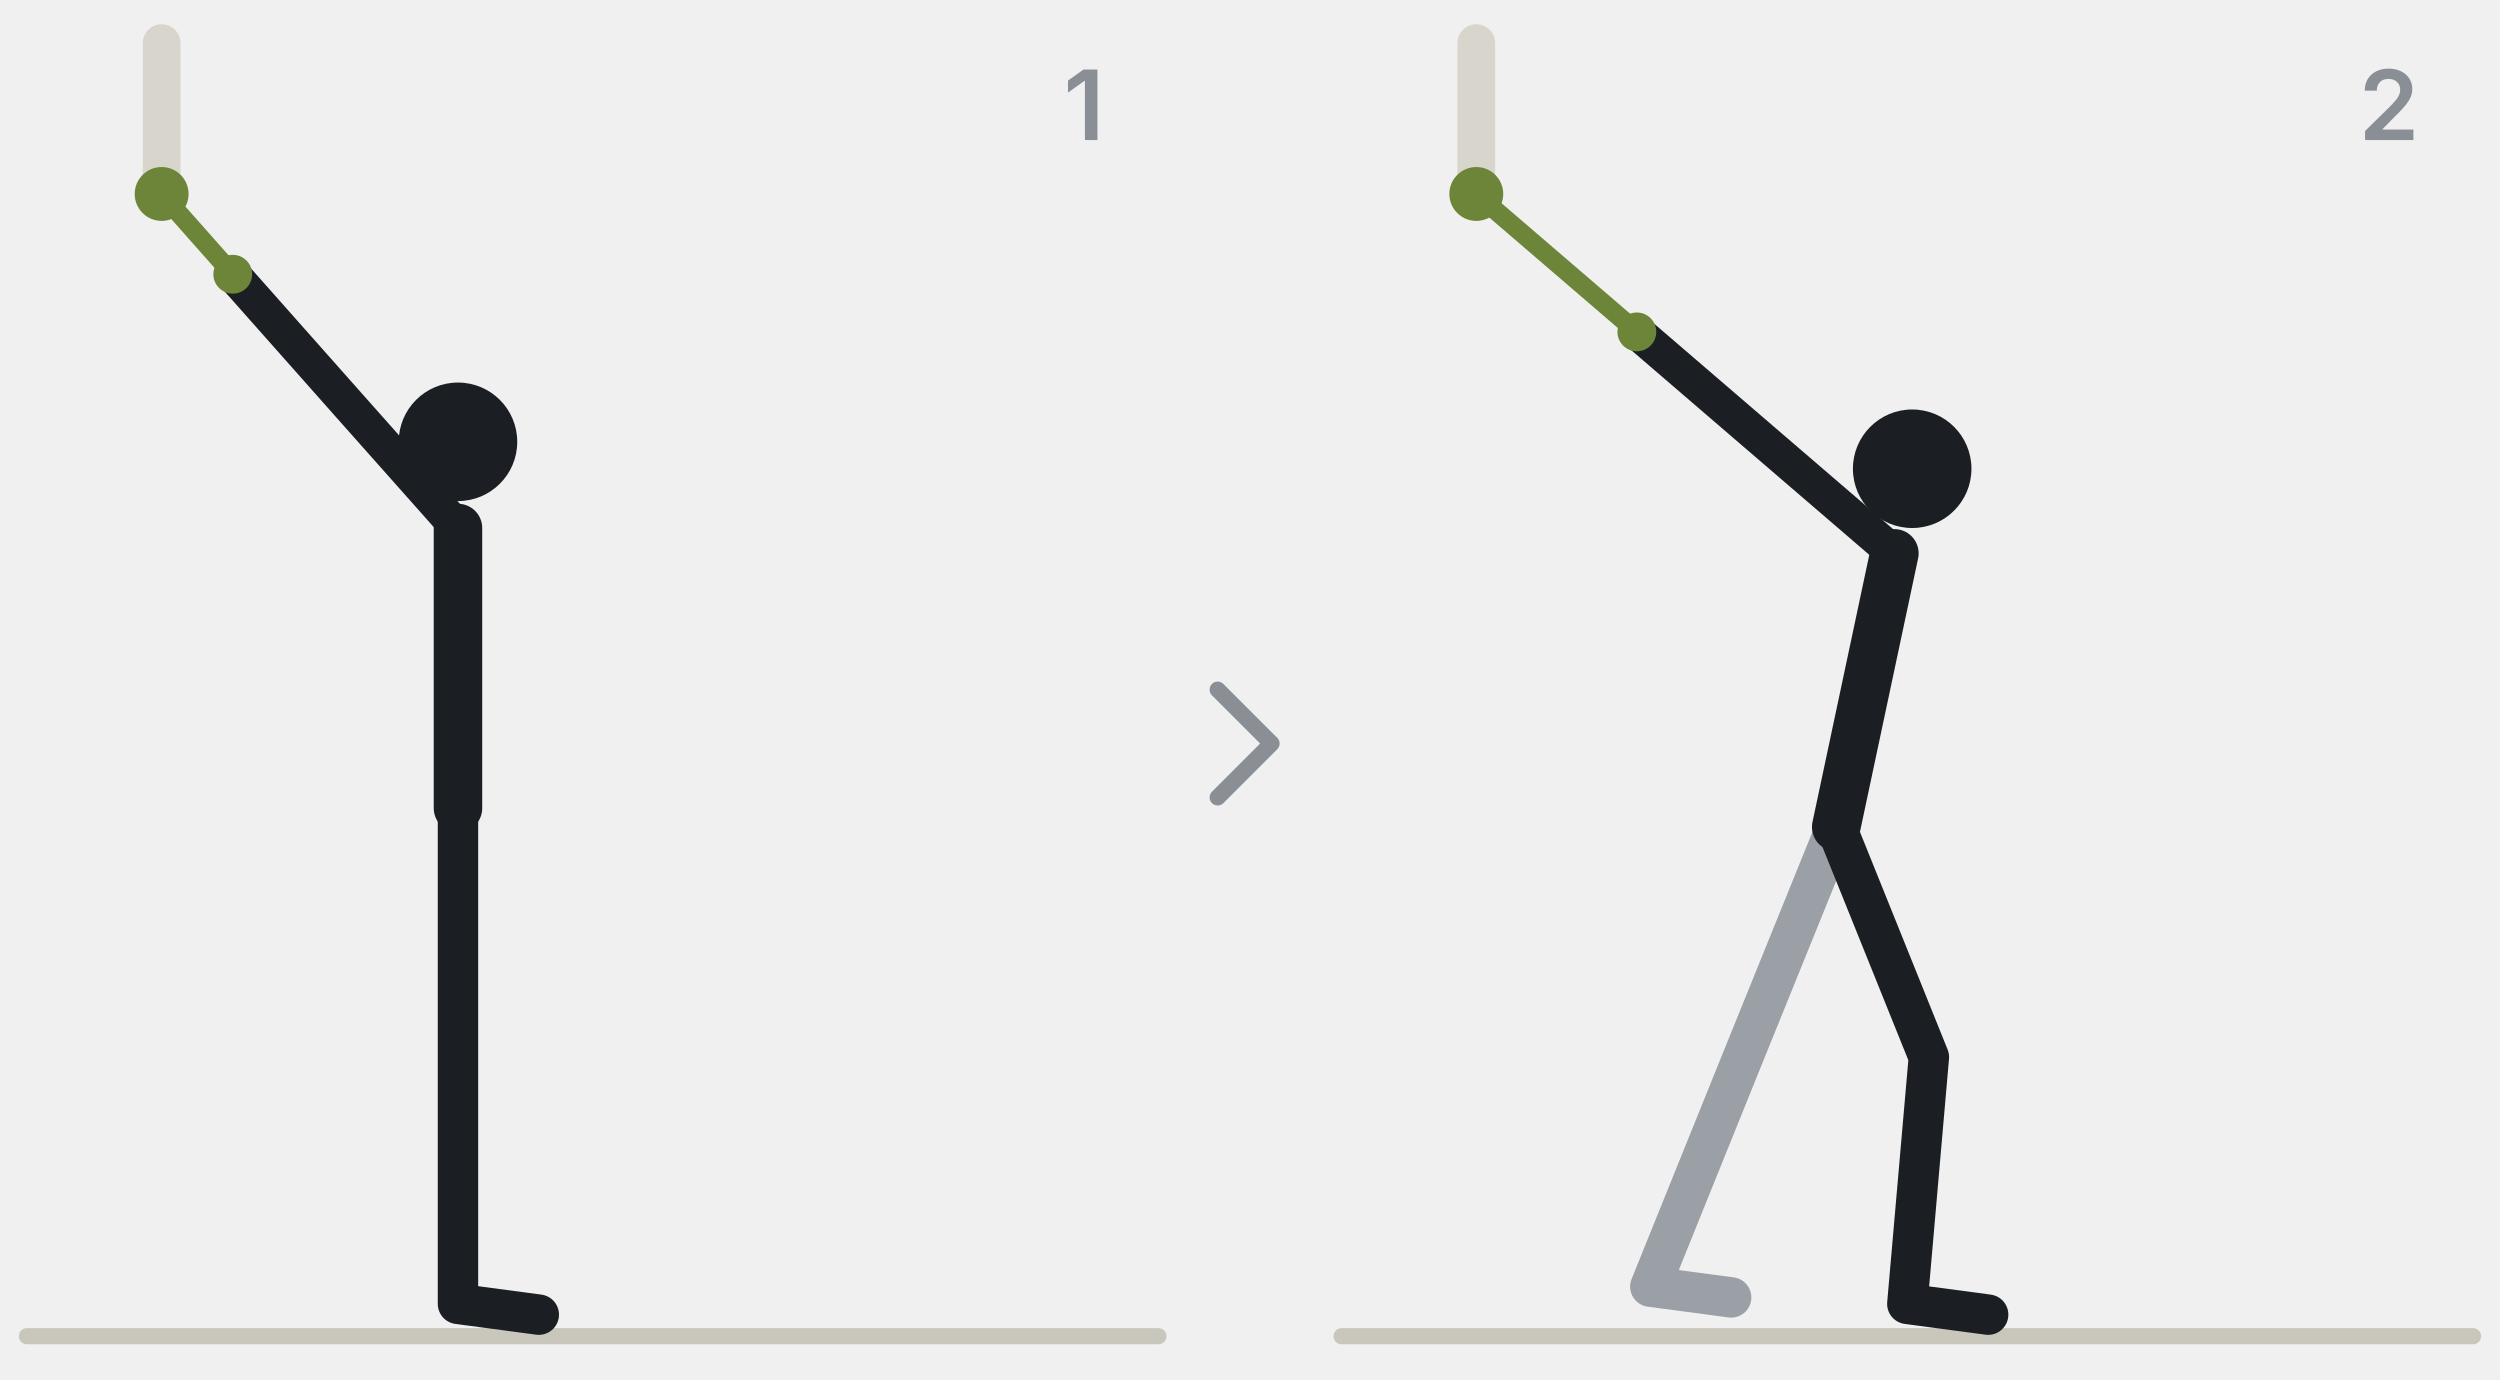
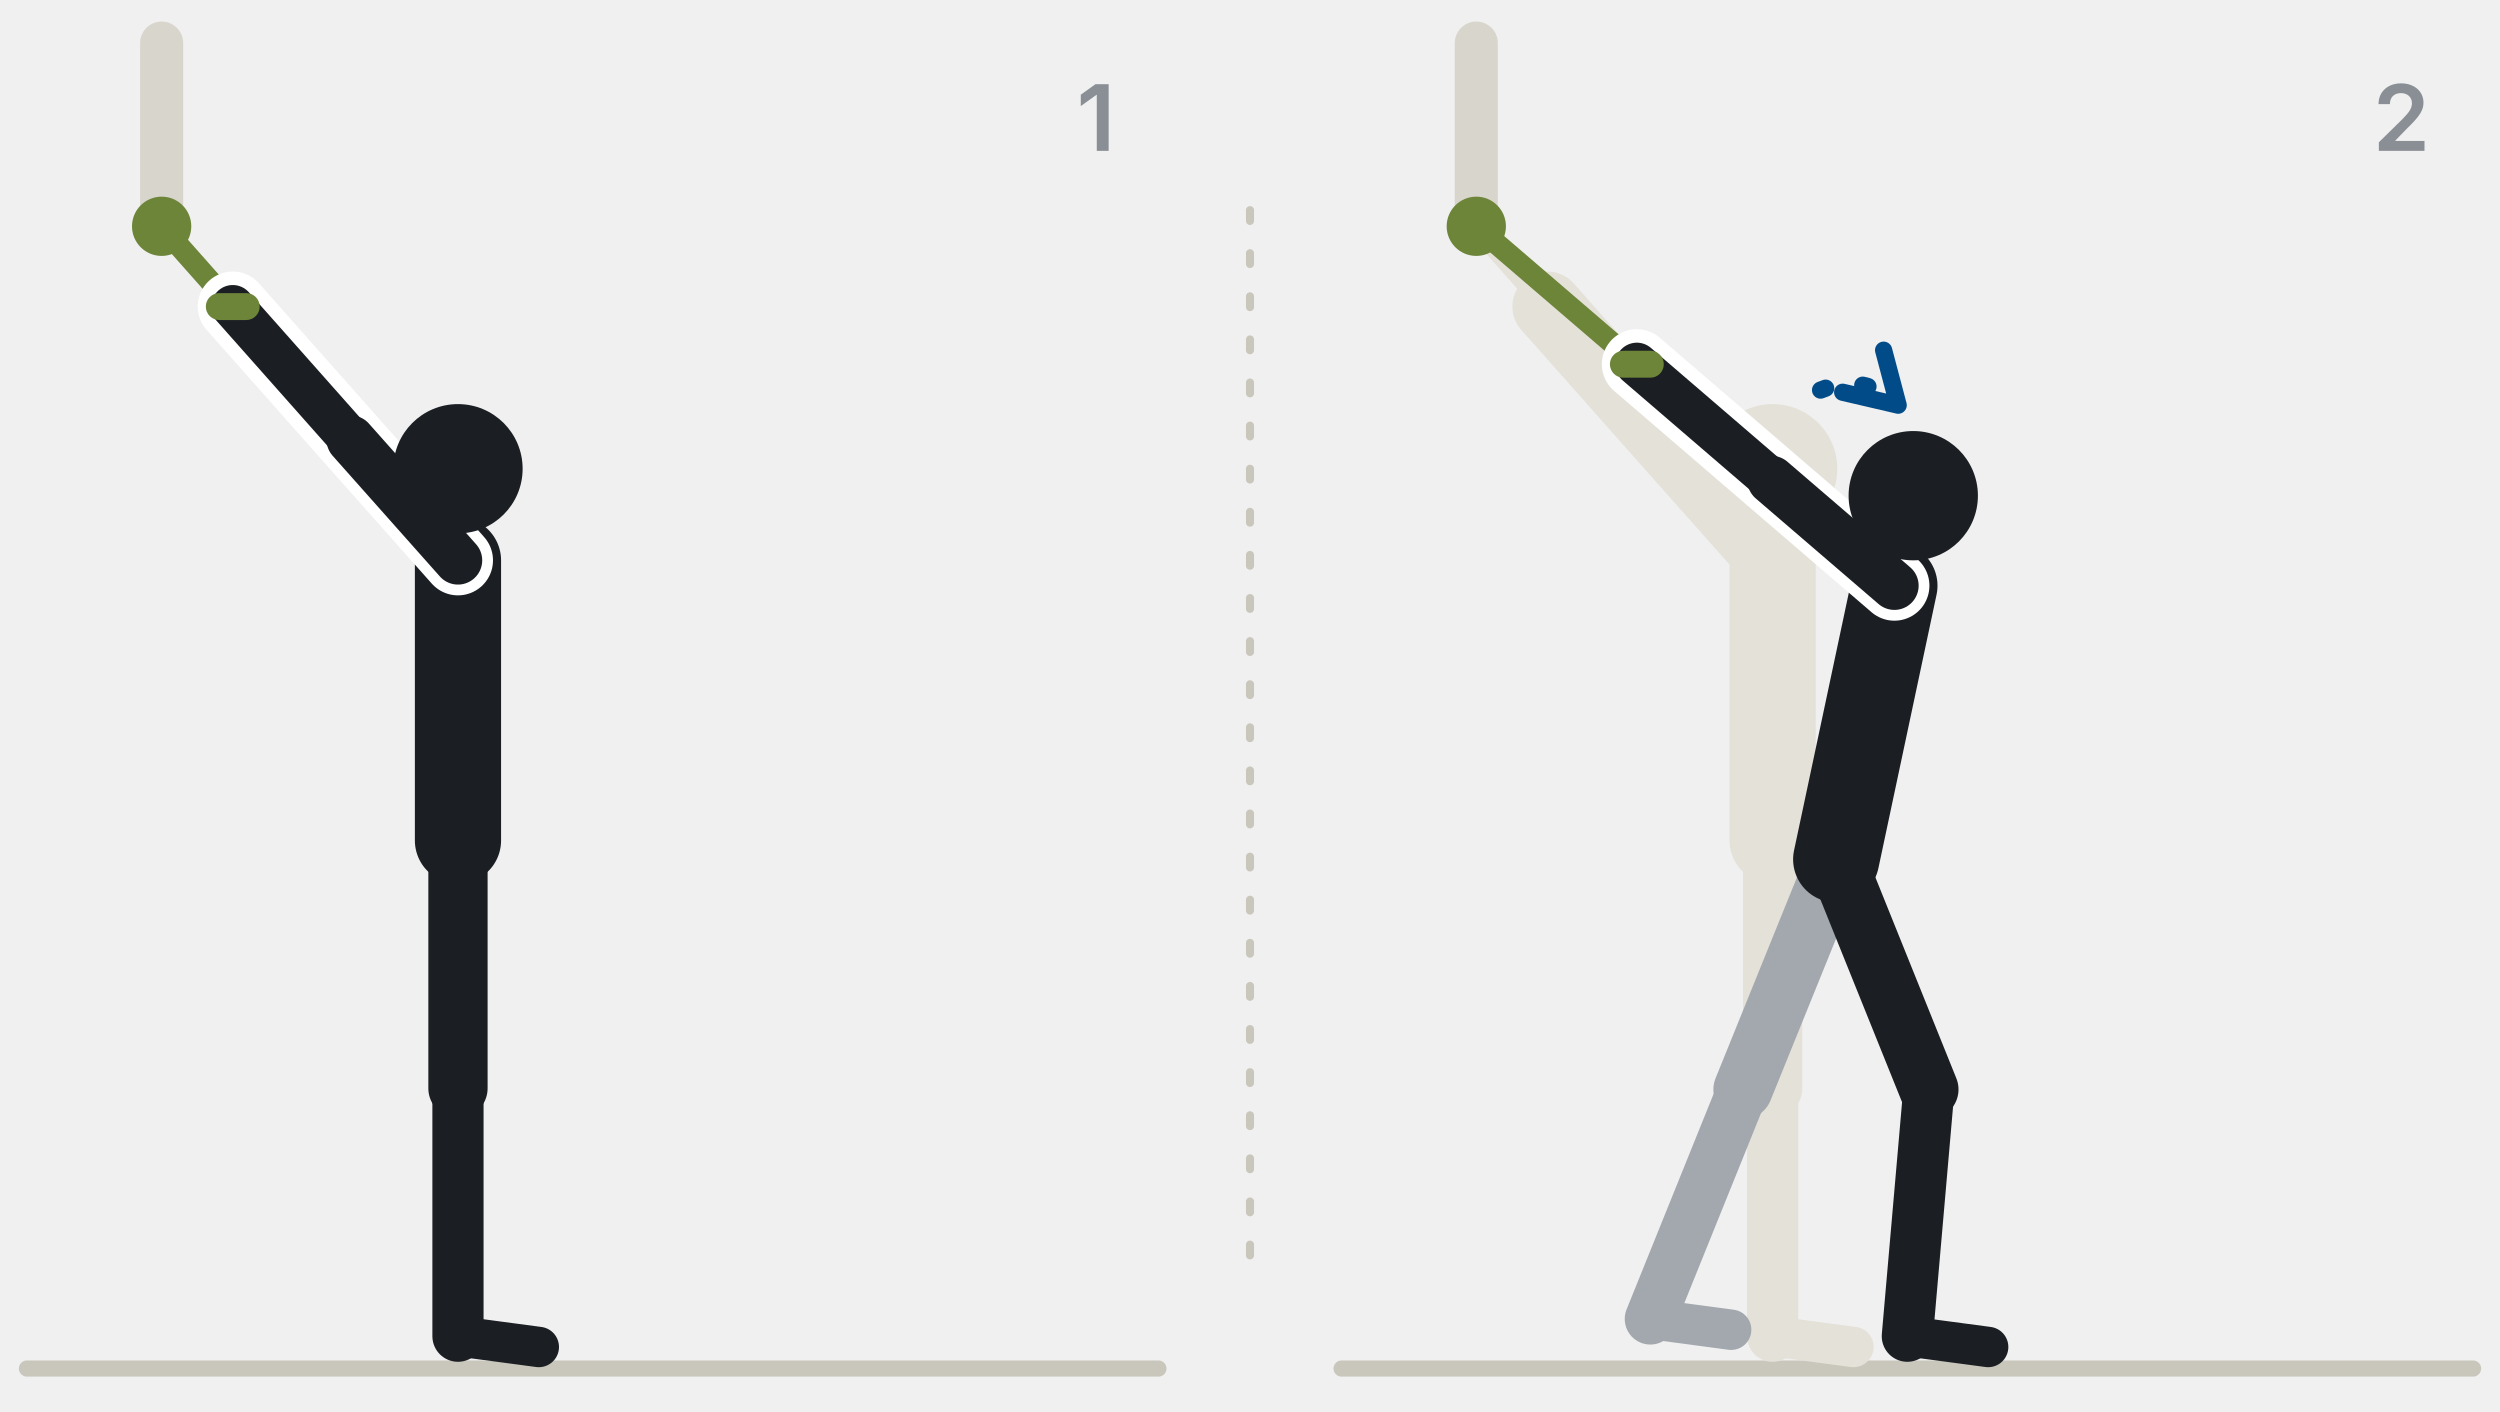
- <svg xmlns="http://www.w3.org/2000/svg" viewBox="-30 -248 464 256" role="img">
+ <svg xmlns="http://www.w3.org/2000/svg" viewBox="-30 -254 464 262" role="img">
  <g transform="translate(0,0)">
-     <line x1="0" y1="-212" x2="0" y2="-240" stroke="#D8D5CC" stroke-width="7" stroke-linecap="round" />
+     <line x1="0" y1="-212" x2="0" y2="-246" stroke="#D8D5CC" stroke-width="8" stroke-linecap="round" />
    <line x1="-25" y1="0" x2="185" y2="0" stroke="#C9C6BC" stroke-width="3" stroke-linecap="round" />
-     <polyline points="0,-212 13.2,-197.1" fill="none" stroke="#6C8538" stroke-width="3.5" stroke-linecap="round" stroke-linejoin="round" />
-     <circle cx="0" cy="-212" r="5" fill="#6C8538" />
-     <polyline points="55,-98 55,-52 55,-6 70,-4" fill="none" stroke="#1B1F23" stroke-width="7.5" stroke-linecap="round" stroke-linejoin="round" />
-     <polyline points="55,-98 55,-150" fill="none" stroke="#1B1F23" stroke-width="9" stroke-linecap="round" stroke-linejoin="round" />
-     <polyline points="55,-150 35.1,-172.4 13.2,-197.1" fill="none" stroke="#1B1F23" stroke-width="6.5" stroke-linecap="round" stroke-linejoin="round" />
-     <circle cx="13.2" cy="-197.1" r="3.6" fill="#6C8538" />
-     <circle cx="55" cy="-166" r="11" fill="#1B1F23" />
-     <text x="175" y="-222" text-anchor="end" font-family="-apple-system,system-ui,sans-serif" font-size="18" font-weight="600" fill="#8A8F96">1</text>
+     <polyline points="0,-212 13.2,-197.1" fill="none" stroke="#6C8538" stroke-width="4" stroke-linecap="round" stroke-linejoin="round" />
+     <circle cx="0" cy="-212" r="5.5" fill="#6C8538" />
+     <polyline points="55,-98 55,-52" fill="none" stroke="#1B1F23" stroke-width="11" stroke-linecap="round" stroke-linejoin="round" />
+     <polyline points="55,-52 55,-6" fill="none" stroke="#1B1F23" stroke-width="9.5" stroke-linecap="round" stroke-linejoin="round" />
+     <polyline points="55,-6 70,-4" fill="none" stroke="#1B1F23" stroke-width="7.5" stroke-linecap="round" stroke-linejoin="round" />
+     <polyline points="55,-98 55,-150" fill="none" stroke="#1B1F23" stroke-width="16" stroke-linecap="round" stroke-linejoin="round" />
+     <polyline points="55,-150 35.1,-172.4 13.2,-197.1" fill="none" stroke="#FFFFFF" stroke-width="13" stroke-linecap="round" stroke-linejoin="round" />
+     <polyline points="55,-150 35.1,-172.4" fill="none" stroke="#1B1F23" stroke-width="9" stroke-linecap="round" stroke-linejoin="round" />
+     <polyline points="35.1,-172.4 13.2,-197.1" fill="none" stroke="#1B1F23" stroke-width="8" stroke-linecap="round" stroke-linejoin="round" />
+     <circle cx="55" cy="-167" r="12" fill="#1B1F23" />
+     <rect x="8.2" y="-199.6" width="10" height="5" rx="2.5" fill="#6C8538" />
+     <text x="177" y="-226" text-anchor="end" font-family="-apple-system,system-ui,sans-serif" font-size="17" font-weight="600" fill="#8A8F96">1</text>
  </g>
  <g transform="translate(244,0)">
-     <line x1="0" y1="-212" x2="0" y2="-240" stroke="#D8D5CC" stroke-width="7" stroke-linecap="round" />
+     <line x1="0" y1="-212" x2="0" y2="-246" stroke="#D8D5CC" stroke-width="8" stroke-linecap="round" />
    <line x1="-25" y1="0" x2="185" y2="0" stroke="#C9C6BC" stroke-width="3" stroke-linecap="round" />
-     <polyline points="66.8,-94.5 49.5,-51.8 32.3,-9.2 47.3,-7.2" fill="none" stroke="#9AA0A6" stroke-width="7.5" stroke-linecap="round" stroke-linejoin="round" />
-     <polyline points="0,-212 29.8,-186.4" fill="none" stroke="#6C8538" stroke-width="3.5" stroke-linecap="round" stroke-linejoin="round" />
-     <circle cx="0" cy="-212" r="5" fill="#6C8538" />
-     <polyline points="66.8,-94.5 84,-51.8 80,-6 95,-4" fill="none" stroke="#1B1F23" stroke-width="7.5" stroke-linecap="round" stroke-linejoin="round" />
-     <polyline points="66.8,-94.5 77.6,-145.3" fill="none" stroke="#1B1F23" stroke-width="9" stroke-linecap="round" stroke-linejoin="round" />
-     <polyline points="77.6,-145.3 54.8,-164.9 29.8,-186.4" fill="none" stroke="#1B1F23" stroke-width="6.5" stroke-linecap="round" stroke-linejoin="round" />
-     <circle cx="29.8" cy="-186.4" r="3.6" fill="#6C8538" />
-     <circle cx="80.9" cy="-161" r="11" fill="#1B1F23" />
-     <text x="175" y="-222" text-anchor="end" font-family="-apple-system,system-ui,sans-serif" font-size="18" font-weight="600" fill="#8A8F96">2</text>
+     <polyline points="0,-212 13.2,-197.1" fill="none" stroke="#E4E1D8" stroke-width="4" stroke-linecap="round" stroke-linejoin="round" />
+     <polyline points="55,-98 55,-52" fill="none" stroke="#E4E1D8" stroke-width="11" stroke-linecap="round" stroke-linejoin="round" />
+     <polyline points="55,-52 55,-6" fill="none" stroke="#E4E1D8" stroke-width="9.5" stroke-linecap="round" stroke-linejoin="round" />
+     <polyline points="55,-6 70,-4" fill="none" stroke="#E4E1D8" stroke-width="7.5" stroke-linecap="round" stroke-linejoin="round" />
+     <polyline points="55,-98 55,-150" fill="none" stroke="#E4E1D8" stroke-width="16" stroke-linecap="round" stroke-linejoin="round" />
+     <polyline points="55,-150 35.1,-172.4 13.2,-197.1" fill="none" stroke="#E4E1D8" stroke-width="13" stroke-linecap="round" stroke-linejoin="round" />
+     <polyline points="55,-150 35.1,-172.4" fill="none" stroke="#E4E1D8" stroke-width="9" stroke-linecap="round" stroke-linejoin="round" />
+     <polyline points="35.1,-172.4 13.2,-197.1" fill="none" stroke="#E4E1D8" stroke-width="8" stroke-linecap="round" stroke-linejoin="round" />
+     <circle cx="55" cy="-167" r="12" fill="#E4E1D8" />
+     <polyline points="0,-212 29.8,-186.4" fill="none" stroke="#6C8538" stroke-width="4" stroke-linecap="round" stroke-linejoin="round" />
+     <circle cx="0" cy="-212" r="5.5" fill="#6C8538" />
+     <polyline points="66.8,-94.5 49.5,-51.8" fill="none" stroke="#A3A8AE" stroke-width="11" stroke-linecap="round" stroke-linejoin="round" />
+     <polyline points="49.5,-51.8 32.3,-9.2" fill="none" stroke="#A3A8AE" stroke-width="9.5" stroke-linecap="round" stroke-linejoin="round" />
+     <polyline points="32.3,-9.2 47.3,-7.2" fill="none" stroke="#A3A8AE" stroke-width="7.5" stroke-linecap="round" stroke-linejoin="round" />
+     <polyline points="66.8,-94.5 84,-51.8" fill="none" stroke="#1B1F23" stroke-width="11" stroke-linecap="round" stroke-linejoin="round" />
+     <polyline points="84,-51.8 80,-6" fill="none" stroke="#1B1F23" stroke-width="9.5" stroke-linecap="round" stroke-linejoin="round" />
+     <polyline points="80,-6 95,-4" fill="none" stroke="#1B1F23" stroke-width="7.5" stroke-linecap="round" stroke-linejoin="round" />
+     <polyline points="66.8,-94.5 77.6,-145.3" fill="none" stroke="#1B1F23" stroke-width="16" stroke-linecap="round" stroke-linejoin="round" />
+     <polyline points="77.6,-145.3 54.8,-164.9 29.8,-186.4" fill="none" stroke="#FFFFFF" stroke-width="13" stroke-linecap="round" stroke-linejoin="round" />
+     <polyline points="77.6,-145.3 54.8,-164.9" fill="none" stroke="#1B1F23" stroke-width="9" stroke-linecap="round" stroke-linejoin="round" />
+     <polyline points="54.8,-164.9 29.8,-186.4" fill="none" stroke="#1B1F23" stroke-width="8" stroke-linecap="round" stroke-linejoin="round" />
+     <circle cx="81.1" cy="-162" r="12" fill="#1B1F23" />
+     <rect x="24.8" y="-188.9" width="10" height="5" rx="2.5" fill="#6C8538" />
+     <path d="M 63.9,-181.6 Q 72,-184.9 78.3,-178.8" fill="none" stroke="#024B89" stroke-width="3.2" stroke-linecap="round" stroke-dasharray="1 7" />
+     <path d="M 75.6,-189 L 78.3,-178.8 L 68,-181.2" fill="none" stroke="#024B89" stroke-width="3.2" stroke-linecap="round" stroke-linejoin="round" />
+     <text x="177" y="-226" text-anchor="end" font-family="-apple-system,system-ui,sans-serif" font-size="17" font-weight="600" fill="#8A8F96">2</text>
  </g>
-   <path d="M 196 -120 L 206 -110 L 196 -100" fill="none" stroke="#8A8F96" stroke-width="3" stroke-linecap="round" stroke-linejoin="round" />
+   <line x1="202" y1="-215" x2="202" y2="-20" stroke="#C9C6BC" stroke-width="1.5" stroke-dasharray="2 6" stroke-linecap="round" />
</svg>
